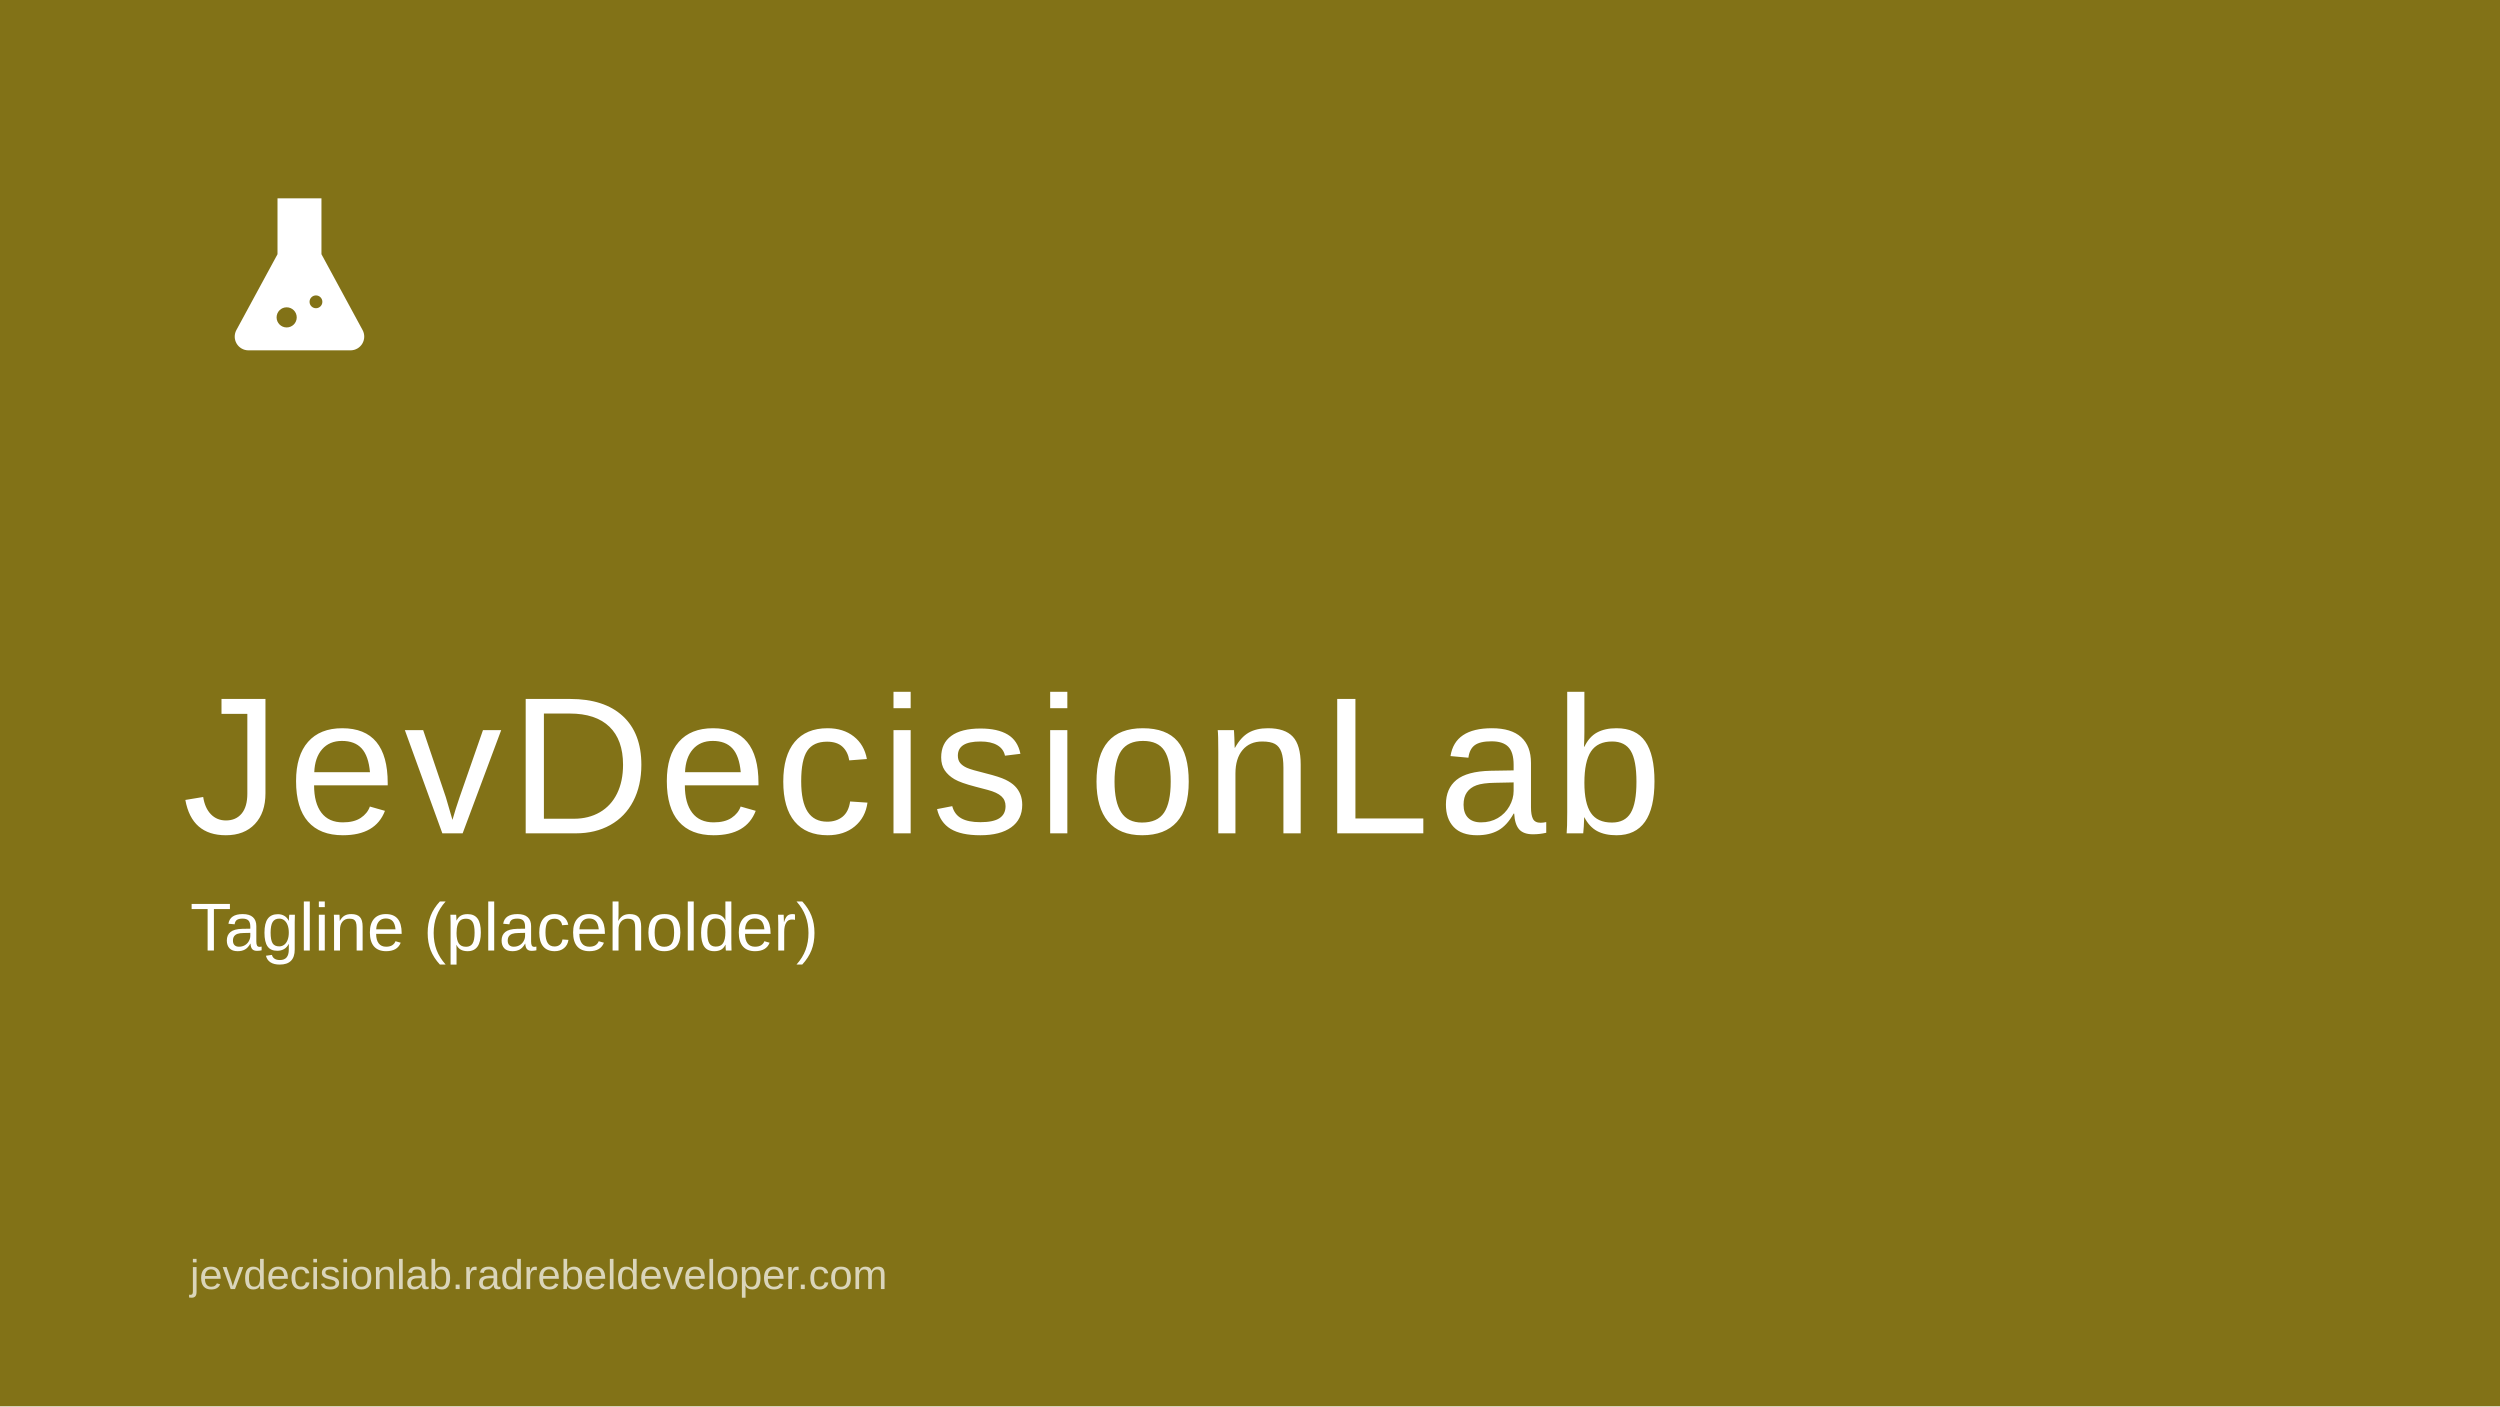
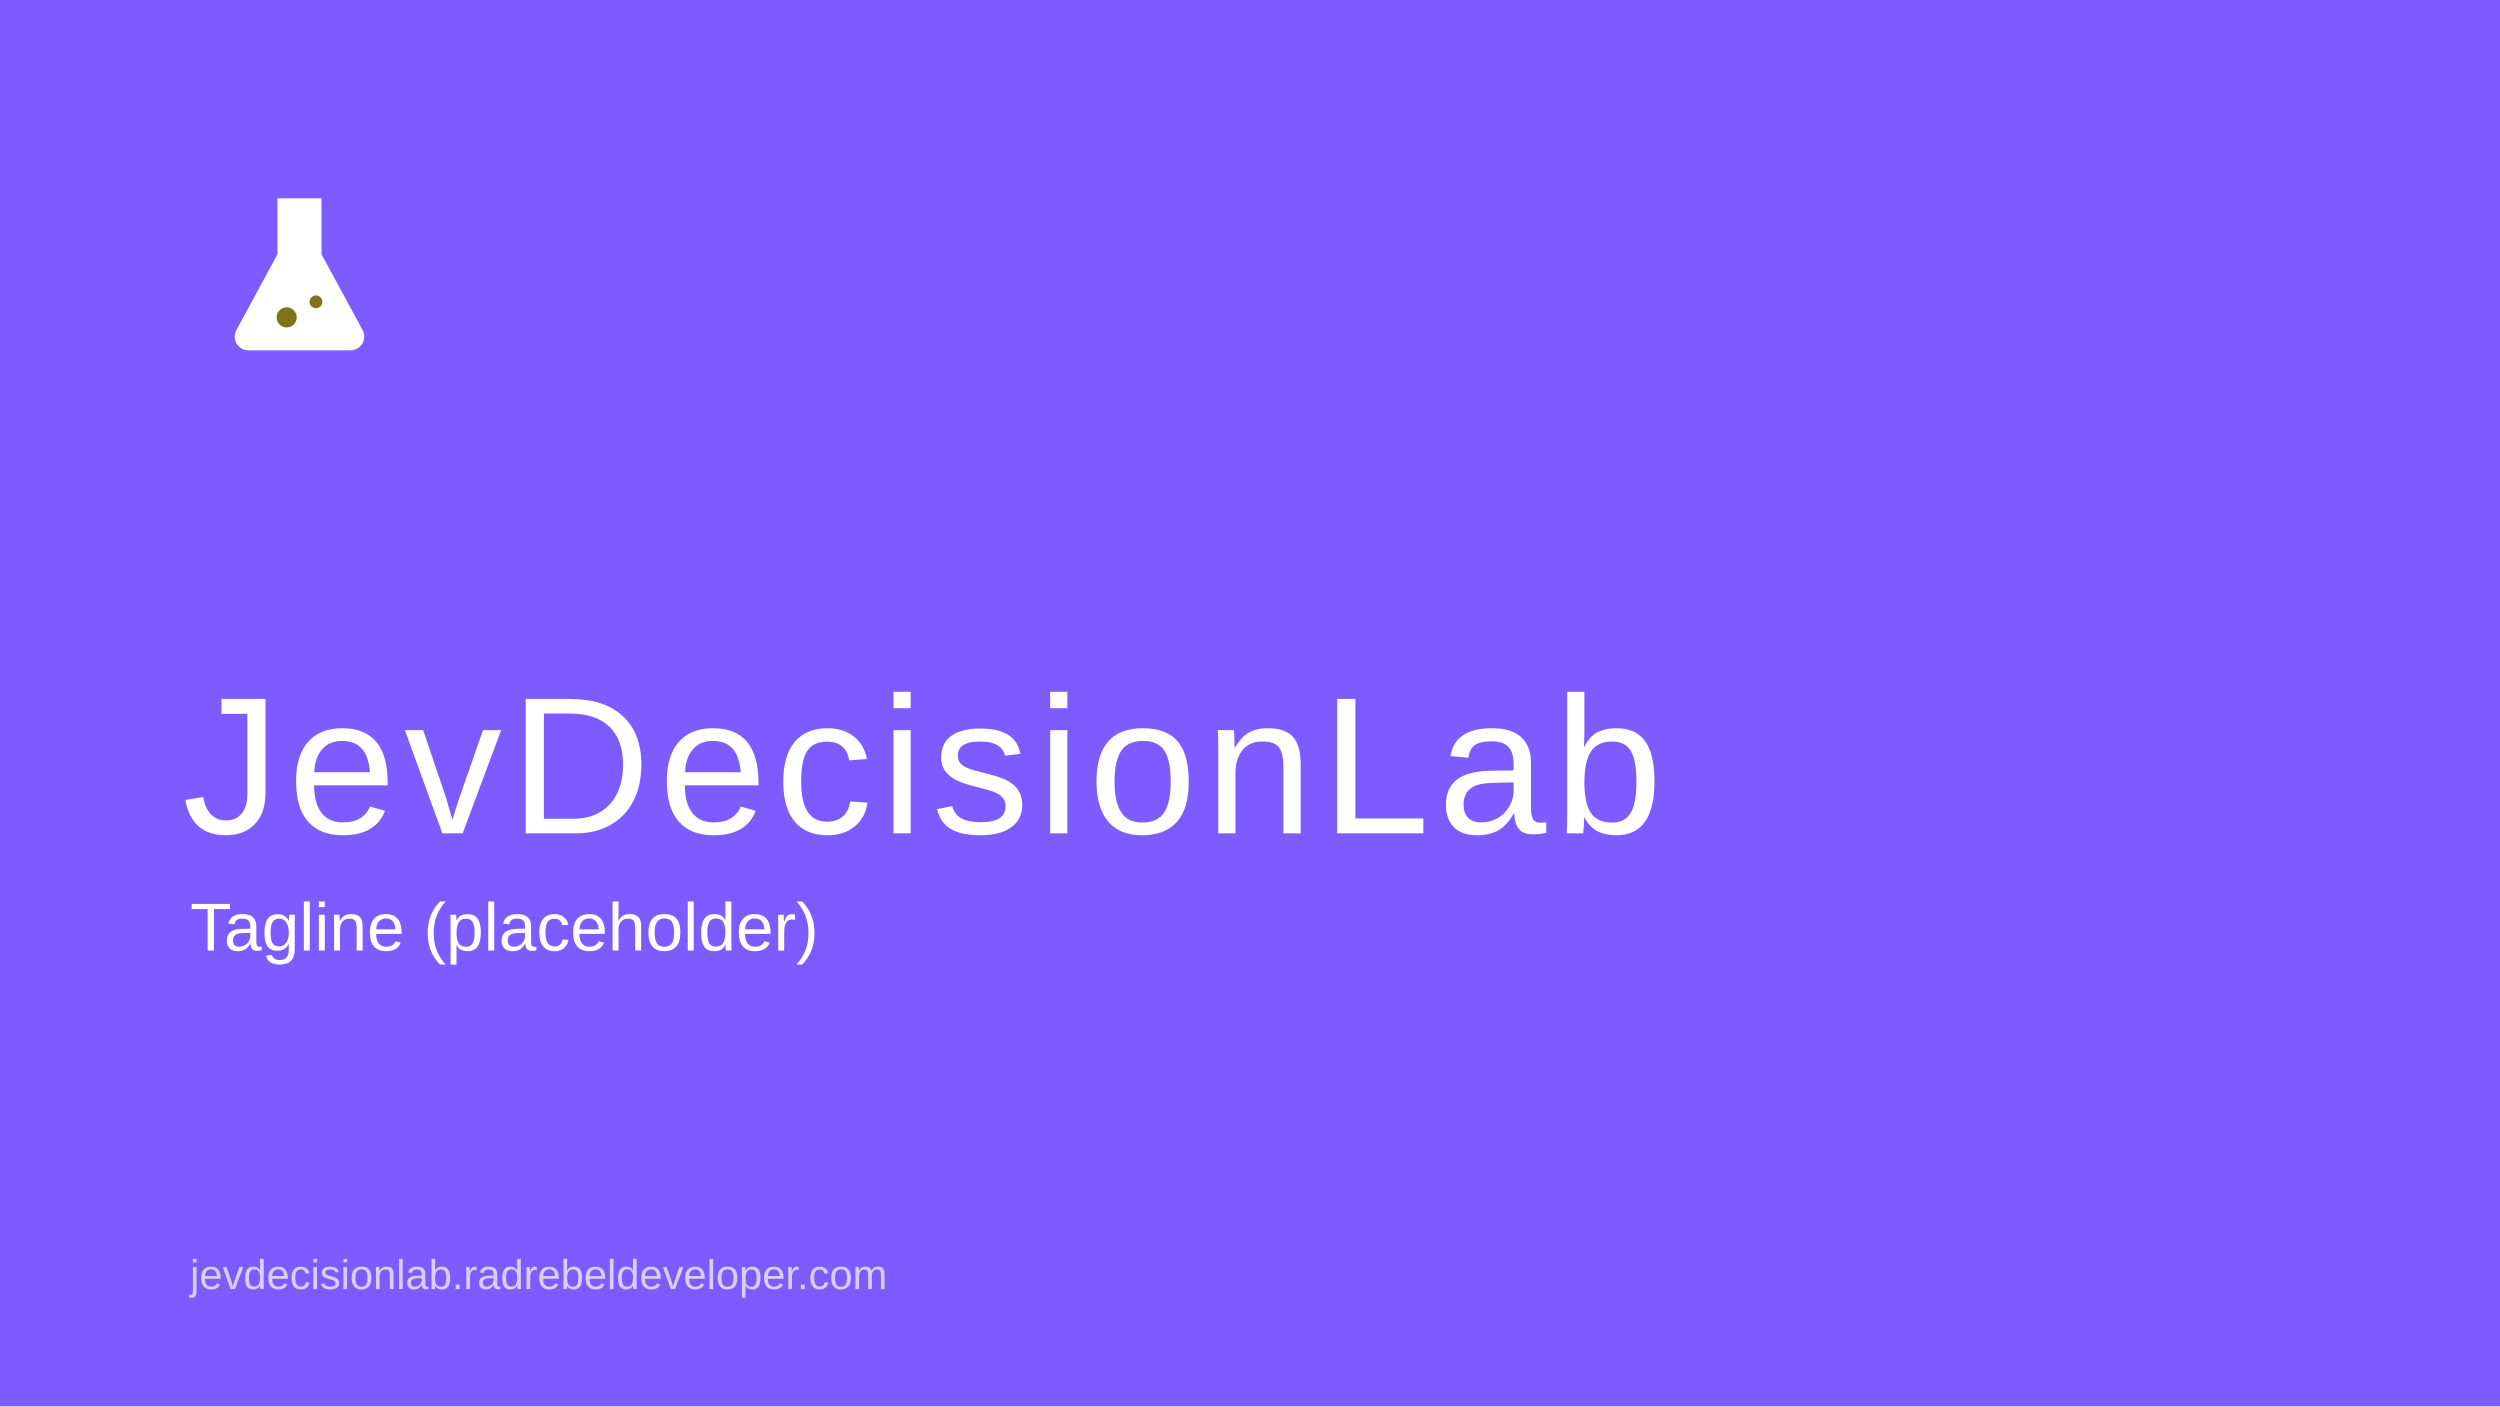
<svg xmlns="http://www.w3.org/2000/svg" viewBox="0 0 1920 1080" width="1920" height="1080">
-   <rect width="1920" height="1080" fill="#827217" />
+   <rect width="1920" height="1080" fill="#7C5CFF" />
  <svg x="140" y="120" width="180" height="180" viewBox="0 0 512 512">
-     <rect width="512" height="512" rx="116" fill="#827217" />
+     <rect width="512" height="512" rx="116" fill="#7C5CFF" />
    <path d="M208 92 H304 V214 L394 380 A30 30 0 0 1 368 424 H144 A30 30 0 0 1 118 380 L208 214 Z" fill="#FFFFFF" />
    <circle cx="228" cy="352" r="22" fill="#827217" />
    <circle cx="292" cy="318" r="14" fill="#827217" />
  </svg>
  <text x="140" y="640" text-anchor="start" font-family="Segoe UI, system-ui, -apple-system, Helvetica Neue, Arial, sans-serif" font-size="150" font-weight="400" letter-spacing="6.0" fill="#FFFFFF">JevDecisionLab</text>
  <text x="146" y="730" text-anchor="start" font-family="Segoe UI, system-ui, -apple-system, Helvetica Neue, Arial, sans-serif" font-size="52" fill="#FFFFFF">Tagline (placeholder)</text>
  <text x="146" y="990" text-anchor="start" font-family="Segoe UI, system-ui, -apple-system, Helvetica Neue, Arial, sans-serif" font-size="32" fill="#FFFFFF" opacity="0.7">jevdecisionlab.radrebeldeveloper.com</text>
</svg>
